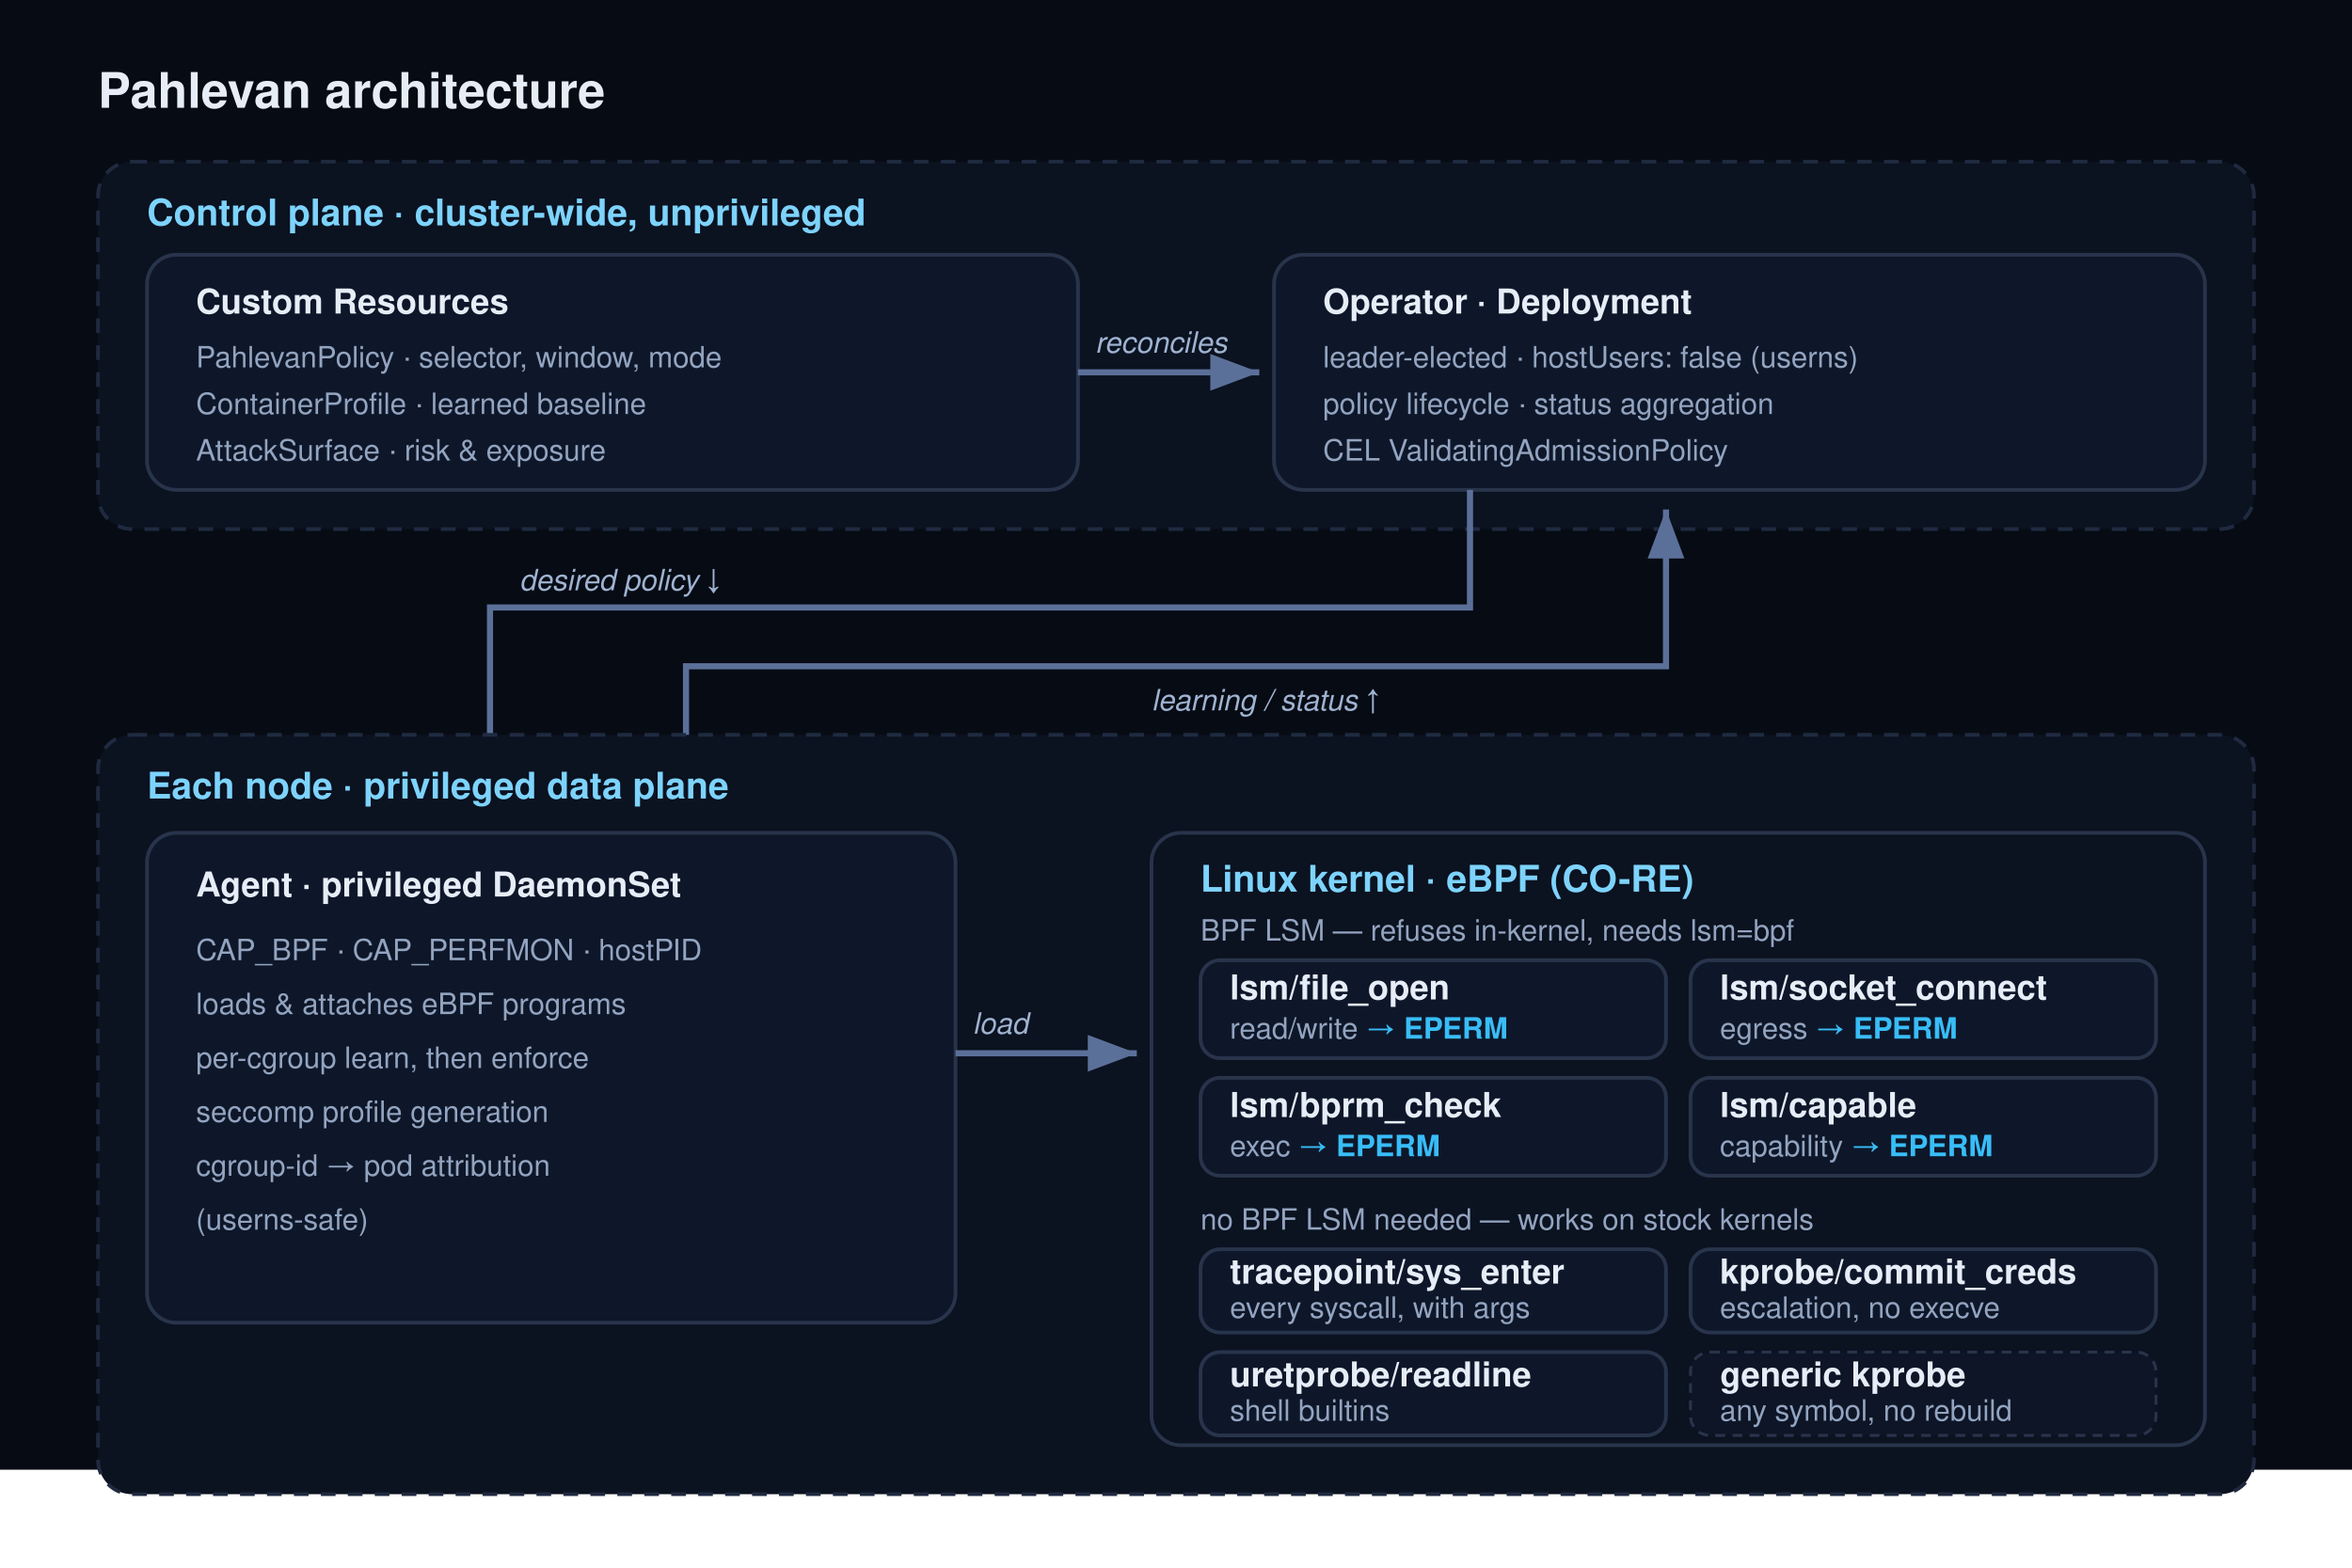
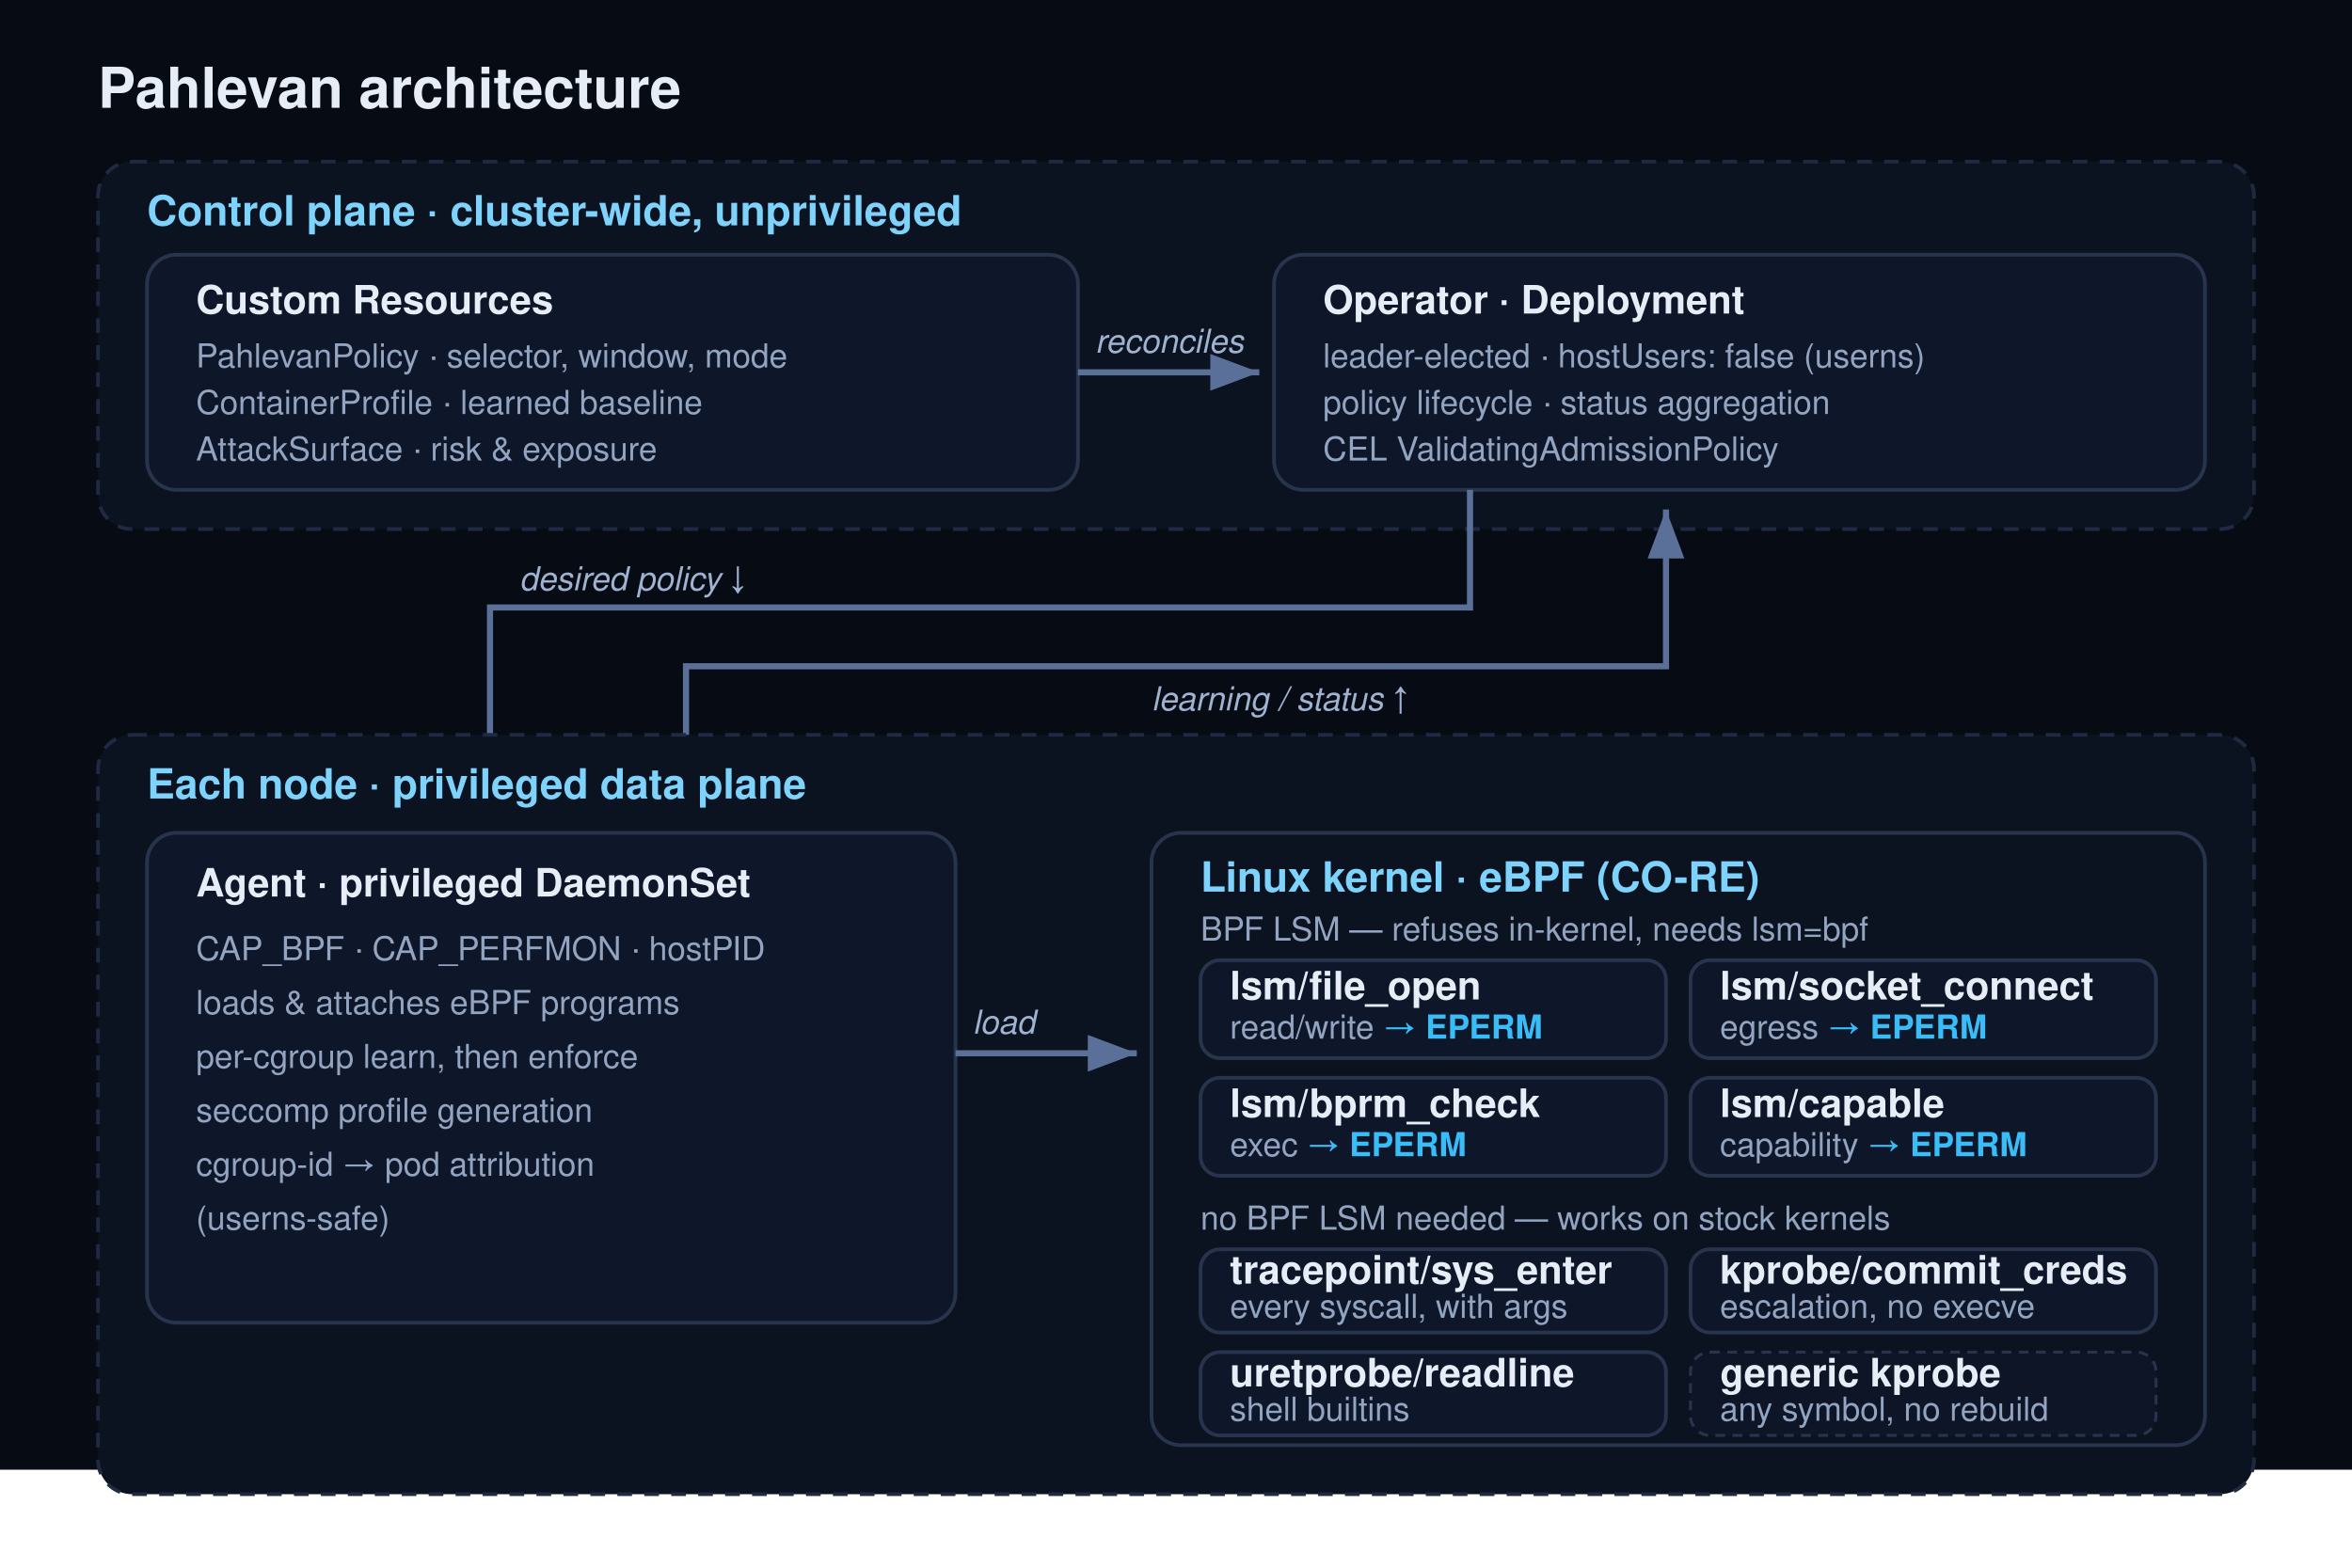
<svg xmlns="http://www.w3.org/2000/svg" viewBox="0 0 960 640" font-family="-apple-system,BlinkMacSystemFont,Segoe UI,Helvetica,Arial,sans-serif" role="img" aria-label="Pahlevan architecture: a leader-elected operator and CRDs drive per-node privileged agents that run eBPF programs in the kernel">
  <defs>
    <style>
      .card{fill:#0e1729;stroke:#28344b;stroke-width:1.5}
      .grp{fill:#0b1220;stroke:#1f2a40;stroke-width:1.5;stroke-dasharray:6 5}
-       .title{fill:#e6edf7;font-size:20px;font-weight:700}
-       .h{fill:#7dd3fc;font-size:15px;font-weight:700}
-       .bt{fill:#e6edf7;font-size:14px;font-weight:700}
-       .s{fill:#93a4c0;font-size:12px}
-       .lbl{fill:#9fb3d1;font-size:12px;font-style:italic}
+       .title{fill:#e6edf7;font-size:23px;font-weight:700}
+       .h{fill:#7dd3fc;font-size:17px;font-weight:700}
+       .bt{fill:#e6edf7;font-size:16px;font-weight:700}
+       .s{fill:#93a4c0;font-size:13.5px}
+       .lbl{fill:#9fb3d1;font-size:13.5px;font-style:italic}
      .accent{fill:#38bdf8;font-weight:700}
      .edge{stroke:#5b7099;stroke-width:2.5;fill:none}
    </style>
    <marker id="arw" markerWidth="10" markerHeight="10" refX="8" refY="3" orient="auto">
      <path d="M0,0 L8,3 L0,6 Z" fill="#5b7099" />
    </marker>
  </defs>
  <rect x="0" y="0" width="960" height="600" fill="#070b14" />
  <text x="40" y="44" class="title">Pahlevan architecture</text>
  <rect x="40" y="66" width="880" height="150" rx="14" class="grp" />
  <text x="60" y="92" class="h">Control plane · cluster-wide, unprivileged</text>
  <rect x="60" y="104" width="380" height="96" rx="12" class="card" />
  <text x="80" y="128" class="bt">Custom Resources</text>
  <text x="80" y="150" class="s">PahlevanPolicy · selector, window, mode</text>
  <text x="80" y="169" class="s">ContainerProfile · learned baseline</text>
  <text x="80" y="188" class="s">AttackSurface · risk &amp; exposure</text>
  <rect x="520" y="104" width="380" height="96" rx="12" class="card" />
  <text x="540" y="128" class="bt">Operator · Deployment</text>
  <text x="540" y="150" class="s">leader-elected · hostUsers: false (userns)</text>
  <text x="540" y="169" class="s">policy lifecycle · status aggregation</text>
  <text x="540" y="188" class="s">CEL ValidatingAdmissionPolicy</text>
  <line x1="440" y1="152" x2="514" y2="152" class="edge" marker-end="url(#arw)" />
  <text x="447" y="144" class="lbl">reconciles</text>
  <path d="M600,200 V248 H200 V332" class="edge" marker-end="url(#arw)" />
  <text x="212" y="241" class="lbl">desired policy ↓</text>
  <path d="M280,340 V272 H680 V208" class="edge" marker-end="url(#arw)" />
  <text x="470" y="290" class="lbl">learning / status ↑</text>
  <rect x="40" y="300" width="880" height="310" rx="14" class="grp" />
  <text x="60" y="326" class="h">Each node · privileged data plane</text>
  <rect x="60" y="340" width="330" height="200" rx="12" class="card" />
  <text x="80" y="366" class="bt">Agent · privileged DaemonSet</text>
  <text x="80" y="392" class="s">CAP_BPF · CAP_PERFMON · hostPID</text>
  <text x="80" y="414" class="s">loads &amp; attaches eBPF programs</text>
  <text x="80" y="436" class="s">per-cgroup learn, then enforce</text>
  <text x="80" y="458" class="s">seccomp profile generation</text>
  <text x="80" y="480" class="s">cgroup-id → pod attribution</text>
  <text x="80" y="502" class="s">(userns-safe)</text>
  <line x1="390" y1="430" x2="464" y2="430" class="edge" marker-end="url(#arw)" />
  <text x="397" y="422" class="lbl">load</text>
  <rect x="470" y="340" width="430" height="250" rx="12" fill="#0b1220" stroke="#28344b" stroke-width="1.5" />
  <text x="490" y="364" class="h">Linux kernel · eBPF (CO-RE)</text>
-   <text x="490" y="384" class="s" font-size="10">BPF LSM — refuses in-kernel, needs lsm=bpf</text>
+   <text x="490" y="384" class="s" font-size="11.5">BPF LSM — refuses in-kernel, needs lsm=bpf</text>
  <rect x="490" y="392" width="190" height="40" rx="8" class="card" />
-   <text x="502" y="408" class="bt" font-size="11.5">lsm/file_open</text>
-   <text x="502" y="424" class="s" font-size="10">read/write <tspan class="accent">→ EPERM</tspan>
+   <text x="502" y="408" class="bt" font-size="13">lsm/file_open</text>
+   <text x="502" y="424" class="s" font-size="11.5">read/write <tspan class="accent">→ EPERM</tspan>
  </text>
  <rect x="690" y="392" width="190" height="40" rx="8" class="card" />
-   <text x="702" y="408" class="bt" font-size="11.5">lsm/socket_connect</text>
-   <text x="702" y="424" class="s" font-size="10">egress <tspan class="accent">→ EPERM</tspan>
+   <text x="702" y="408" class="bt" font-size="13">lsm/socket_connect</text>
+   <text x="702" y="424" class="s" font-size="11.5">egress <tspan class="accent">→ EPERM</tspan>
  </text>
  <rect x="490" y="440" width="190" height="40" rx="8" class="card" />
-   <text x="502" y="456" class="bt" font-size="11.5">lsm/bprm_check</text>
-   <text x="502" y="472" class="s" font-size="10">exec <tspan class="accent">→ EPERM</tspan>
+   <text x="502" y="456" class="bt" font-size="13">lsm/bprm_check</text>
+   <text x="502" y="472" class="s" font-size="11.5">exec <tspan class="accent">→ EPERM</tspan>
  </text>
  <rect x="690" y="440" width="190" height="40" rx="8" class="card" />
-   <text x="702" y="456" class="bt" font-size="11.5">lsm/capable</text>
-   <text x="702" y="472" class="s" font-size="10">capability <tspan class="accent">→ EPERM</tspan>
+   <text x="702" y="456" class="bt" font-size="13">lsm/capable</text>
+   <text x="702" y="472" class="s" font-size="11.5">capability <tspan class="accent">→ EPERM</tspan>
  </text>
-   <text x="490" y="502" class="s" font-size="10">no BPF LSM needed — works on stock kernels</text>
+   <text x="490" y="502" class="s" font-size="11.5">no BPF LSM needed — works on stock kernels</text>
  <rect x="490" y="510" width="190" height="34" rx="8" class="card" />
-   <text x="502" y="524" class="bt" font-size="11.5">tracepoint/sys_enter</text>
-   <text x="502" y="538" class="s" font-size="10">every syscall, with args</text>
+   <text x="502" y="524" class="bt" font-size="13">tracepoint/sys_enter</text>
+   <text x="502" y="538" class="s" font-size="11.5">every syscall, with args</text>
  <rect x="690" y="510" width="190" height="34" rx="8" class="card" />
-   <text x="702" y="524" class="bt" font-size="11.5">kprobe/commit_creds</text>
-   <text x="702" y="538" class="s" font-size="10">escalation, no execve</text>
+   <text x="702" y="524" class="bt" font-size="13">kprobe/commit_creds</text>
+   <text x="702" y="538" class="s" font-size="11.5">escalation, no execve</text>
  <rect x="490" y="552" width="190" height="34" rx="8" class="card" />
-   <text x="502" y="566" class="bt" font-size="11.5">uretprobe/readline</text>
-   <text x="502" y="580" class="s" font-size="10">shell builtins</text>
+   <text x="502" y="566" class="bt" font-size="13">uretprobe/readline</text>
+   <text x="502" y="580" class="s" font-size="11.5">shell builtins</text>
  <rect x="690" y="552" width="190" height="34" rx="8" fill="#0d1526" stroke="#28344b" stroke-width="1.2" stroke-dasharray="4 3" />
-   <text x="702" y="566" class="bt" font-size="11.5">generic kprobe</text>
-   <text x="702" y="580" class="s" font-size="10">any symbol, no rebuild</text>
+   <text x="702" y="566" class="bt" font-size="13">generic kprobe</text>
+   <text x="702" y="580" class="s" font-size="11.5">any symbol, no rebuild</text>
</svg>
